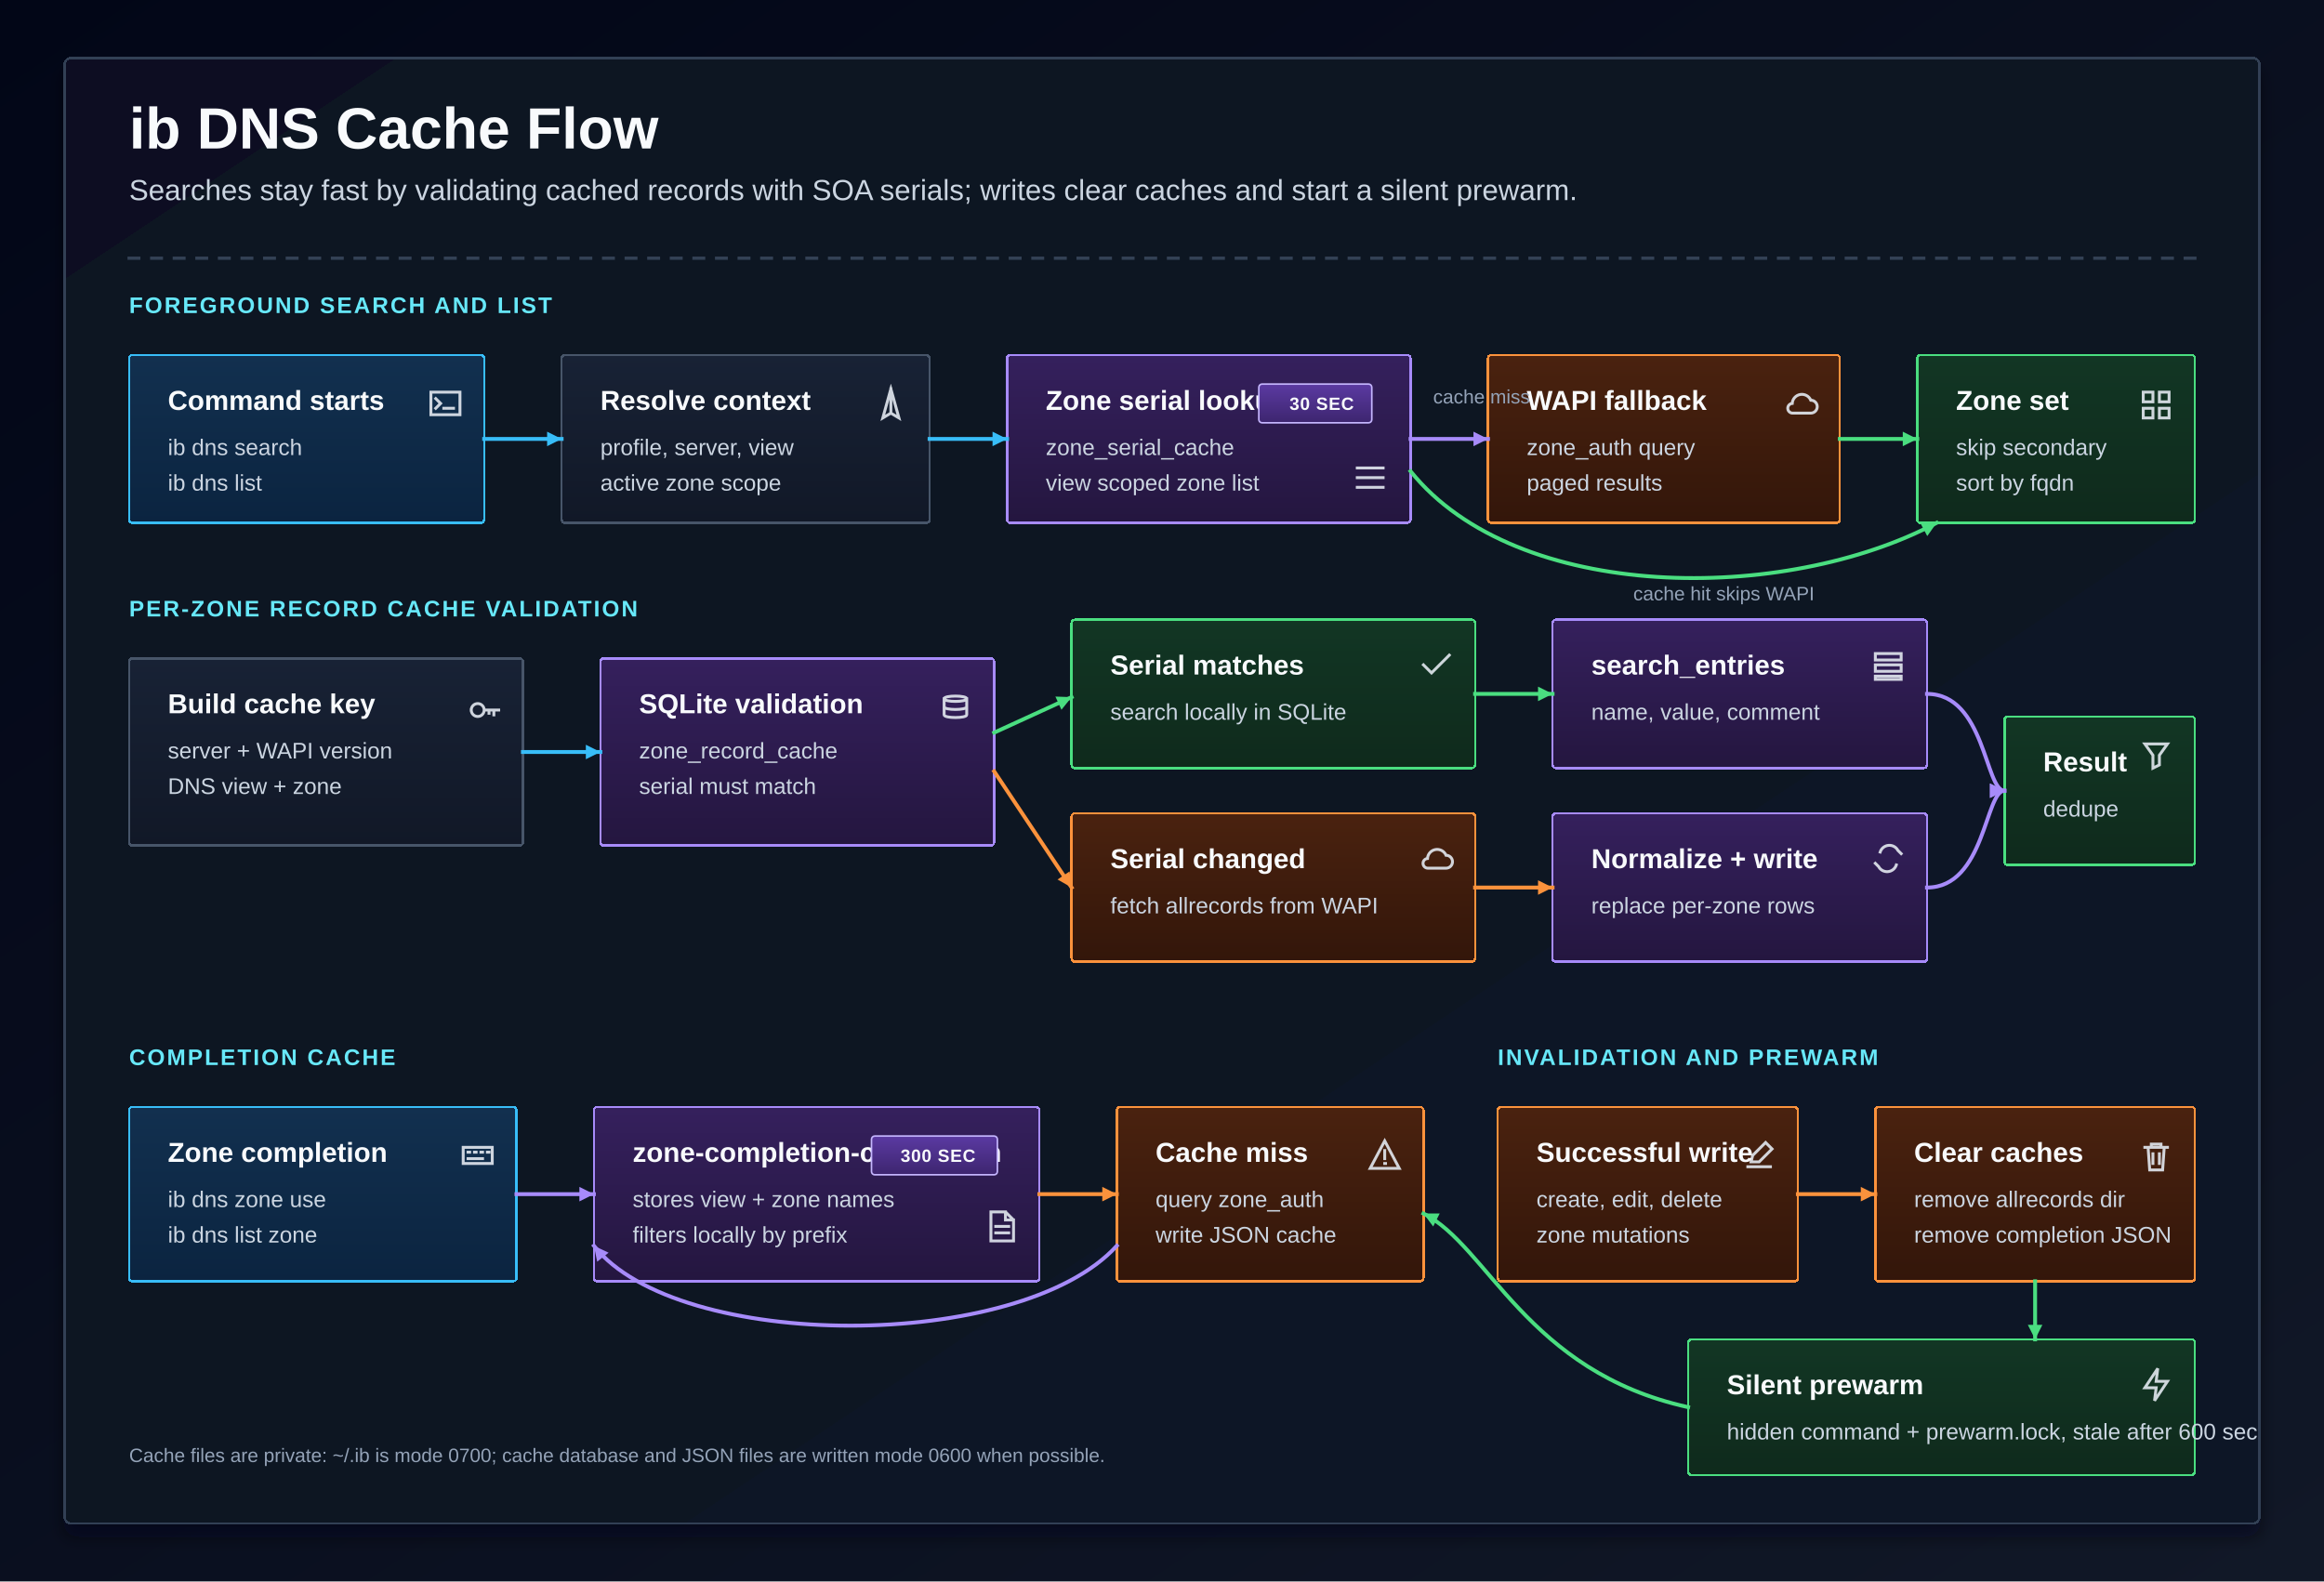
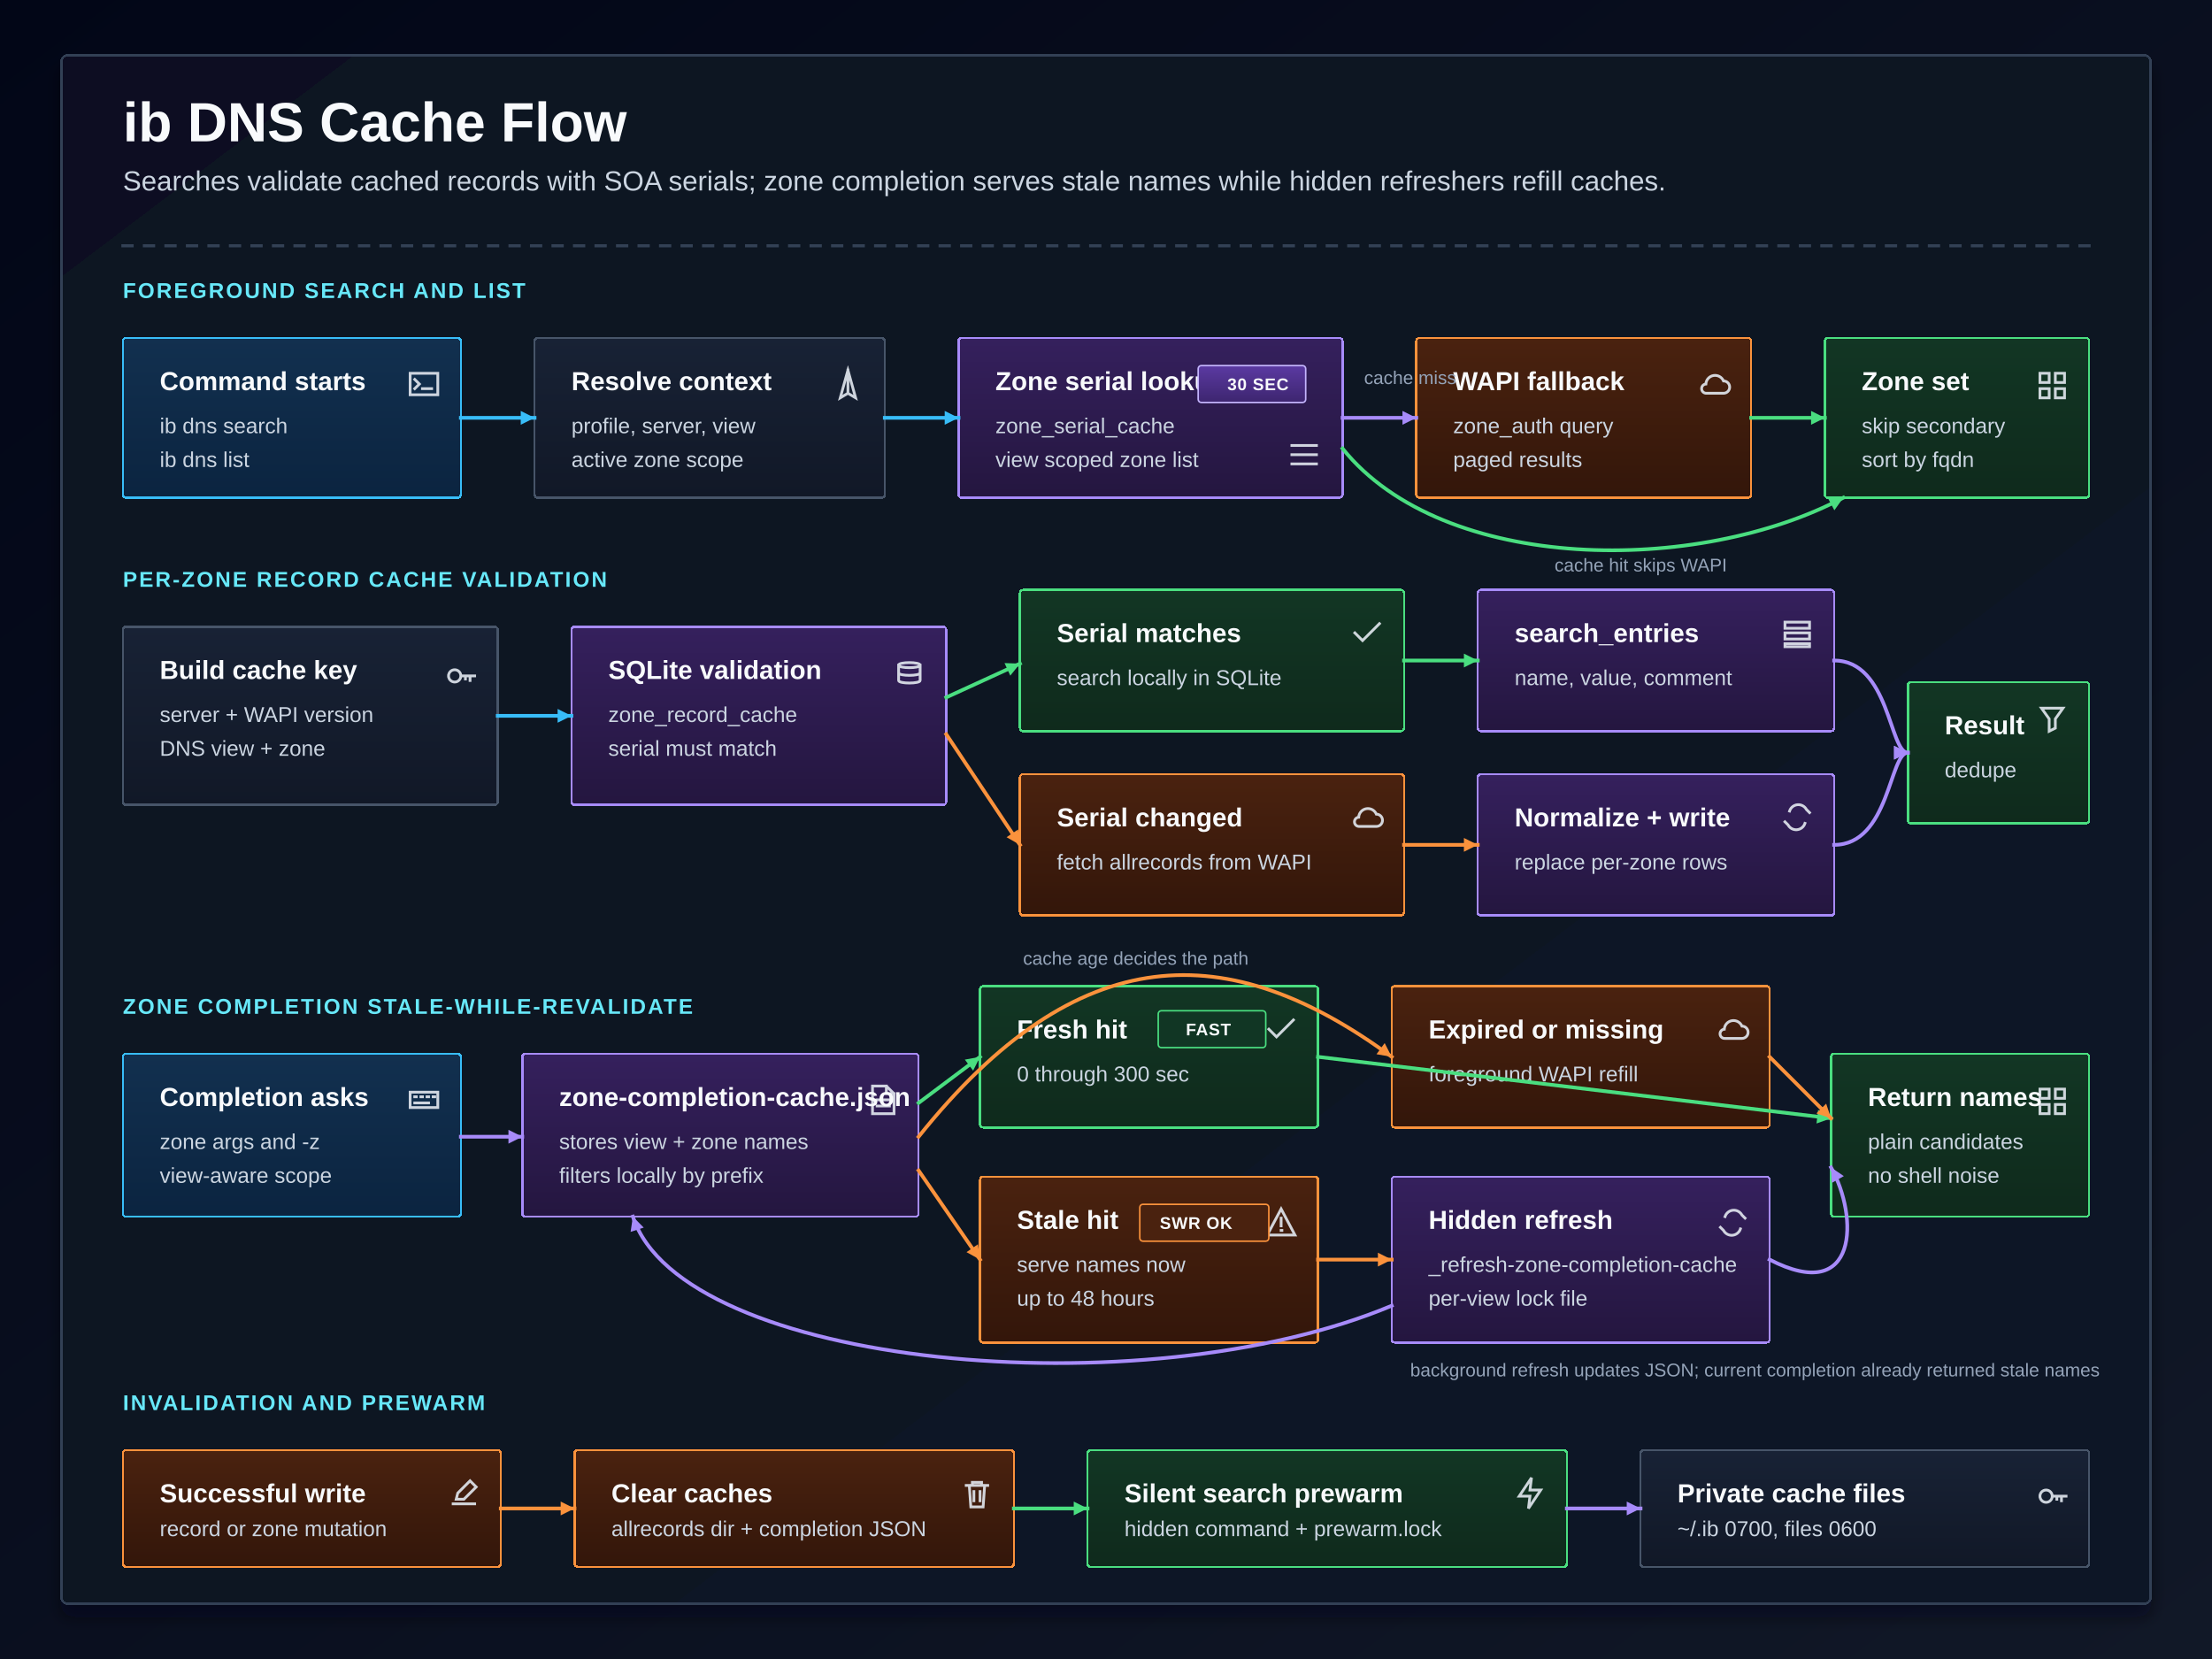
- <svg xmlns="http://www.w3.org/2000/svg" width="1440" height="980" viewBox="0 0 1440 980" role="img" aria-labelledby="title desc">
+ <svg xmlns="http://www.w3.org/2000/svg" width="1440" height="1080" viewBox="0 0 1440 1080" role="img" aria-labelledby="title desc">
  <defs>
    <filter id="shadow" x="-20%" y="-20%" width="140%" height="140%">
      <feDropShadow dx="0" dy="8" stdDeviation="5" flood-color="#020617" flood-opacity="0.45" />
    </filter>
    <linearGradient id="bg-grad" x1="0" y1="0" x2="1" y2="1">
      <stop offset="0%" stop-color="#020617" />
      <stop offset="100%" stop-color="#111827" />
    </linearGradient>
    <linearGradient id="panel-grad" x1="0" y1="0" x2="1" y2="1">
      <stop offset="0%" stop-color="#0b1120" />
      <stop offset="100%" stop-color="#101827" />
    </linearGradient>
    <linearGradient id="card-grad" x1="0" y1="0" x2="0" y2="1">
      <stop offset="0%" stop-color="#182235" />
      <stop offset="100%" stop-color="#111827" />
    </linearGradient>
    <linearGradient id="blue-grad" x1="0" y1="0" x2="0" y2="1">
      <stop offset="0%" stop-color="#12304f" />
      <stop offset="100%" stop-color="#0b2440" />
    </linearGradient>
    <linearGradient id="purple-grad" x1="0" y1="0" x2="0" y2="1">
      <stop offset="0%" stop-color="#35205d" />
      <stop offset="100%" stop-color="#24163f" />
    </linearGradient>
    <linearGradient id="green-grad" x1="0" y1="0" x2="0" y2="1">
      <stop offset="0%" stop-color="#123624" />
      <stop offset="100%" stop-color="#0f2a1c" />
    </linearGradient>
    <linearGradient id="orange-grad" x1="0" y1="0" x2="0" y2="1">
      <stop offset="0%" stop-color="#4a220f" />
      <stop offset="100%" stop-color="#33160a" />
    </linearGradient>
    <linearGradient id="pill-purple-grad" x1="0" y1="0" x2="0" y2="1">
      <stop offset="0%" stop-color="#5b3aa2" />
      <stop offset="100%" stop-color="#3d256f" />
    </linearGradient>
    <marker id="arrow-blue" viewBox="0 0 8 8" refX="7" refY="4" markerWidth="6" markerHeight="6" orient="auto-start-reverse">
      <path d="M 2 1.5 L 7 4 L 2 6.5 Z" fill="#38bdf8" />
    </marker>
    <marker id="arrow-purple" viewBox="0 0 8 8" refX="7" refY="4" markerWidth="6" markerHeight="6" orient="auto-start-reverse">
      <path d="M 2 1.5 L 7 4 L 2 6.5 Z" fill="#a78bfa" />
    </marker>
    <marker id="arrow-green" viewBox="0 0 8 8" refX="7" refY="4" markerWidth="6" markerHeight="6" orient="auto-start-reverse">
      <path d="M 2 1.5 L 7 4 L 2 6.5 Z" fill="#4ade80" />
    </marker>
    <marker id="arrow-orange" viewBox="0 0 8 8" refX="7" refY="4" markerWidth="6" markerHeight="6" orient="auto-start-reverse">
      <path d="M 2 1.5 L 7 4 L 2 6.5 Z" fill="#fb923c" />
    </marker>
    <symbol id="icon-terminal" viewBox="0 0 24 24">
      <path class="icon-line" d="M3 5 H21 V19 H3 Z M6 9 L9 12 L6 15 M11 15 H17" />
    </symbol>
    <symbol id="icon-compass" viewBox="0 0 24 24">
      <path class="icon-line" d="M12 3 L17 21 L12 18 L7 21 Z M12 3 V18" />
    </symbol>
    <symbol id="icon-list" viewBox="0 0 24 24">
      <path class="icon-line" d="M5 6 H19 M5 12 H19 M5 18 H19 M3 6 H3.5 M3 12 H3.5 M3 18 H3.5" />
    </symbol>
    <symbol id="icon-cloud" viewBox="0 0 24 24">
      <path class="icon-line" d="M7 18 H18 A4 4 0 0 0 18 10 A6 6 0 0 0 6.5 12 A3 3 0 0 0 7 18 Z" />
    </symbol>
    <symbol id="icon-zones" viewBox="0 0 24 24">
      <path class="icon-line" d="M4 5 H10 V11 H4 Z M14 5 H20 V11 H14 Z M4 15 H10 V21 H4 Z M14 15 H20 V21 H14 Z" />
    </symbol>
    <symbol id="icon-key" viewBox="0 0 24 24">
      <path class="icon-line" d="M4 14 A4 4 0 1 0 12 14 A4 4 0 0 0 4 14 M12 14 H21 M18 14 V17 M15 14 V16" />
    </symbol>
    <symbol id="icon-database" viewBox="0 0 24 24">
      <path class="icon-line" d="M5 7 C5 4.8 19 4.8 19 7 V17 C19 19.2 5 19.2 5 17 Z M5 7 C5 9.2 19 9.2 19 7 M5 12 C5 14.2 19 14.2 19 12" />
    </symbol>
    <symbol id="icon-check" viewBox="0 0 24 24">
      <path class="icon-line" d="M4 12 L9 17 L20 6" />
    </symbol>
    <symbol id="icon-sync" viewBox="0 0 24 24">
      <path class="icon-line" d="M7 8 A6 6 0 0 1 18 7 L20 9 M17 16 A6 6 0 0 1 6 17 L4 15" />
    </symbol>
    <symbol id="icon-rows" viewBox="0 0 24 24">
      <path class="icon-line" d="M4 5 H20 V9 H4 Z M4 12 H20 V16 H4 Z M4 19 H20 V21 H4 Z" />
    </symbol>
    <symbol id="icon-edit" viewBox="0 0 24 24">
      <path class="icon-line" d="M5 19 H19 M7 16 L8 12 L16 4 L20 8 L12 16 Z" />
    </symbol>
    <symbol id="icon-result" viewBox="0 0 24 24">
      <path class="icon-line" d="M5 5 H19 L14 12 V18 L10 20 V12 Z" />
    </symbol>
    <symbol id="icon-keyboard" viewBox="0 0 24 24">
      <path class="icon-line" d="M3 7 H21 V17 H3 Z M6 10 H7 M10 10 H11 M14 10 H15 M18 10 H19 M6 14 H15" />
    </symbol>
    <symbol id="icon-file" viewBox="0 0 24 24">
      <path class="icon-line" d="M6 3 H15 L20 8 V21 H6 Z M15 3 V8 H20 M9 12 H17 M9 16 H17" />
    </symbol>
    <symbol id="icon-alert" viewBox="0 0 24 24">
      <path class="icon-line" d="M12 3 L21 20 H3 Z M12 9 V14 M12 17 H12.5" />
    </symbol>
    <symbol id="icon-trash" viewBox="0 0 24 24">
      <path class="icon-line" d="M5 7 H19 M9 7 V5 H15 V7 M7 7 L8 21 H16 L17 7 M10 11 V17 M14 11 V17" />
    </symbol>
    <symbol id="icon-bolt" viewBox="0 0 24 24">
      <path class="icon-line" d="M13 2 L5 14 H12 L11 22 L19 10 H12 Z" />
    </symbol>
    <style>
      .bg { fill: url(#bg-grad); }
      .panel { fill: url(#panel-grad); stroke: #334155; stroke-width: 1.5; filter: url(#shadow); shape-rendering: crispEdges; }
      .card, .card-blue, .card-purple, .card-green, .card-orange {
        transform-box: fill-box;
        transform-origin: center;
        transform: scale(1);
        shape-rendering: crispEdges;
      }
      .card { fill: url(#card-grad); stroke: #475569; stroke-width: 1.5; }
      .card-blue { fill: url(#blue-grad); stroke: #38bdf8; stroke-width: 1.5; }
      .card-purple { fill: url(#purple-grad); stroke: #a78bfa; stroke-width: 1.5; }
      .card-green { fill: url(#green-grad); stroke: #4ade80; stroke-width: 1.5; }
      .card-orange { fill: url(#orange-grad); stroke: #fb923c; stroke-width: 1.5; }
      .pill-blue { fill: #12304f; stroke: #38bdf8; stroke-width: 1; }
      .pill-purple { fill: url(#pill-purple-grad); stroke: #c4b5fd; stroke-width: 1; }
      .pill-green { fill: #113624; stroke: #4ade80; stroke-width: 1; }
      .pill-orange { fill: #4a220f; stroke: #fb923c; stroke-width: 1; }
      .title { fill: #f8fafc; font: 700 36px Arial, sans-serif; letter-spacing: 0; }
      .subtitle { fill: #cbd5e1; font: 400 18px Arial, sans-serif; letter-spacing: 0; }
      .lane { fill: #67e8f9; font: 700 14px Arial, sans-serif; letter-spacing: 1.2px; }
      .label { fill: #f8fafc; font: 700 17px Arial, sans-serif; letter-spacing: 0; }
      .body { fill: #cbd5e1; font: 400 14px Arial, sans-serif; letter-spacing: 0; }
      .small { fill: #94a3b8; font: 400 12px Arial, sans-serif; letter-spacing: 0; }
      .badge { fill: #f8fafc; font: 700 11px Arial, sans-serif; letter-spacing: 0.4px; }
      .icon { opacity: 0.9; }
      .icon-line { fill: none; stroke: #e2e8f0; stroke-width: 1.8; stroke-linecap: square; stroke-linejoin: miter; }
      .blue-line { fill: none; stroke: #38bdf8; stroke-width: 2.4; stroke-linecap: square; stroke-linejoin: miter; marker-end: url(#arrow-blue); }
      .purple-line { fill: none; stroke: #a78bfa; stroke-width: 2.4; stroke-linecap: square; stroke-linejoin: miter; marker-end: url(#arrow-purple); }
      .green-line { fill: none; stroke: #4ade80; stroke-width: 2.4; stroke-linecap: square; stroke-linejoin: miter; marker-end: url(#arrow-green); }
      .orange-line { fill: none; stroke: #fb923c; stroke-width: 2.4; stroke-linecap: square; stroke-linejoin: miter; marker-end: url(#arrow-orange); }
      .muted-line { fill: none; stroke: #334155; stroke-width: 2; stroke-linecap: square; stroke-linejoin: miter; stroke-dasharray: 6 8; }
    </style>
  </defs>
-   <rect class="bg" x="0" y="0" width="1440" height="980" />
-   <rect class="panel" x="40" y="36" width="1360" height="908" rx="4" />
+   <rect class="bg" x="0" y="0" width="1440" height="1080" />
+   <rect class="panel" x="40" y="36" width="1360" height="1008" rx="4" />
  <text class="title" x="80" y="92">ib DNS Cache Flow</text>
-   <text class="subtitle" x="80" y="124">Searches stay fast by validating cached records with SOA serials; writes clear caches and start a silent prewarm.</text>
+   <text class="subtitle" x="80" y="124">Searches validate cached records with SOA serials; zone completion serves stale names while hidden refreshers refill caches.</text>
  <line class="muted-line" x1="80" y1="160" x2="1360" y2="160" />
  <text class="lane" x="80" y="194">FOREGROUND SEARCH AND LIST</text>
  <rect class="card-blue" x="80" y="220" width="220" height="104" rx="2" />
  <use href="#icon-terminal" class="icon" x="264" y="238" width="24" height="24" />
  <text class="label" x="104" y="254">Command starts</text>
  <text class="body" x="104" y="282">ib dns search</text>
  <text class="body" x="104" y="304">ib dns list</text>
  <rect class="card" x="348" y="220" width="228" height="104" rx="2" />
  <use href="#icon-compass" class="icon" x="540" y="238" width="24" height="24" />
  <text class="label" x="372" y="254">Resolve context</text>
  <text class="body" x="372" y="282">profile, server, view</text>
  <text class="body" x="372" y="304">active zone scope</text>
  <rect class="card-purple" x="624" y="220" width="250" height="104" rx="2" />
  <use href="#icon-list" class="icon" x="838" y="284" width="24" height="24" />
  <text class="label" x="648" y="254">Zone serial lookup</text>
  <text class="body" x="648" y="282">zone_serial_cache</text>
  <text class="body" x="648" y="304">view scoped zone list</text>
  <rect class="pill-purple" x="780" y="238" width="70" height="24" rx="2" />
  <text class="badge" x="799" y="254">30 SEC</text>
  <rect class="card-orange" x="922" y="220" width="218" height="104" rx="2" />
  <use href="#icon-cloud" class="icon" x="1104" y="238" width="24" height="24" />
  <text class="label" x="946" y="254">WAPI fallback</text>
  <text class="body" x="946" y="282">zone_auth query</text>
  <text class="body" x="946" y="304">paged results</text>
  <rect class="card-green" x="1188" y="220" width="172" height="104" rx="2" />
  <use href="#icon-zones" class="icon" x="1324" y="238" width="24" height="24" />
  <text class="label" x="1212" y="254">Zone set</text>
  <text class="body" x="1212" y="282">skip secondary</text>
  <text class="body" x="1212" y="304">sort by fqdn</text>
  <path class="blue-line" d="M 300 272 L 348 272" />
  <path class="blue-line" d="M 576 272 L 624 272" />
  <path class="purple-line" d="M 874 272 L 922 272" />
  <path class="green-line" d="M 1140 272 L 1188 272" />
  <path class="green-line" d="M 874 292 C 940 374 1106 374 1200 324" />
  <text class="small" x="888" y="250">cache miss</text>
  <text class="small" x="1012" y="372">cache hit skips WAPI</text>
  <text class="lane" x="80" y="382">PER-ZONE RECORD CACHE VALIDATION</text>
  <rect class="card" x="80" y="408" width="244" height="116" rx="2" />
  <use href="#icon-key" class="icon" x="288" y="426" width="24" height="24" />
  <text class="label" x="104" y="442">Build cache key</text>
  <text class="body" x="104" y="470">server + WAPI version</text>
  <text class="body" x="104" y="492">DNS view + zone</text>
  <rect class="card-purple" x="372" y="408" width="244" height="116" rx="2" />
  <use href="#icon-database" class="icon" x="580" y="426" width="24" height="24" />
  <text class="label" x="396" y="442">SQLite validation</text>
  <text class="body" x="396" y="470">zone_record_cache</text>
  <text class="body" x="396" y="492">serial must match</text>
  <rect class="card-green" x="664" y="384" width="250" height="92" rx="2" />
  <use href="#icon-check" class="icon" x="878" y="400" width="24" height="24" />
  <text class="label" x="688" y="418">Serial matches</text>
  <text class="body" x="688" y="446">search locally in SQLite</text>
  <rect class="card-orange" x="664" y="504" width="250" height="92" rx="2" />
  <use href="#icon-cloud" class="icon" x="878" y="520" width="24" height="24" />
  <text class="label" x="688" y="538">Serial changed</text>
  <text class="body" x="688" y="566">fetch allrecords from WAPI</text>
  <rect class="card-purple" x="962" y="384" width="232" height="92" rx="2" />
  <use href="#icon-rows" class="icon" x="1158" y="400" width="24" height="24" />
  <text class="label" x="986" y="418">search_entries</text>
  <text class="body" x="986" y="446">name, value, comment</text>
  <rect class="card-purple" x="962" y="504" width="232" height="92" rx="2" />
  <use href="#icon-sync" class="icon" x="1158" y="520" width="24" height="24" />
  <text class="label" x="986" y="538">Normalize + write</text>
  <text class="body" x="986" y="566">replace per-zone rows</text>
  <rect class="card-green" x="1242" y="444" width="118" height="92" rx="2" />
  <use href="#icon-result" class="icon" x="1324" y="456" width="24" height="24" />
  <text class="label" x="1266" y="478">Result</text>
  <text class="body" x="1266" y="506">dedupe</text>
  <path class="blue-line" d="M 324 466 L 372 466" />
  <path class="green-line" d="M 616 454 L 664 432" />
  <path class="orange-line" d="M 616 478 L 664 550" />
  <path class="green-line" d="M 914 430 L 962 430" />
  <path class="orange-line" d="M 914 550 L 962 550" />
  <path class="purple-line" d="M 1194 430 C 1230 430 1230 490 1242 490" />
  <path class="purple-line" d="M 1194 550 C 1230 550 1230 490 1242 490" />
-   <text class="lane" x="80" y="660">COMPLETION CACHE</text>
-   <rect class="card-blue" x="80" y="686" width="240" height="108" rx="2" />
-   <use href="#icon-keyboard" class="icon" x="284" y="704" width="24" height="24" />
-   <text class="label" x="104" y="720">Zone completion</text>
-   <text class="body" x="104" y="748">ib dns zone use</text>
-   <text class="body" x="104" y="770">ib dns list zone</text>
-   <rect class="card-purple" x="368" y="686" width="276" height="108" rx="2" />
-   <use href="#icon-file" class="icon" x="608" y="748" width="24" height="24" />
-   <text class="label" x="392" y="720">zone-completion-cache.json</text>
-   <text class="body" x="392" y="748">stores view + zone names</text>
-   <text class="body" x="392" y="770">filters locally by prefix</text>
-   <rect class="pill-purple" x="540" y="704" width="78" height="24" rx="2" />
-   <text class="badge" x="558" y="720">300 SEC</text>
-   <rect class="card-orange" x="692" y="686" width="190" height="108" rx="2" />
-   <use href="#icon-alert" class="icon" x="846" y="704" width="24" height="24" />
-   <text class="label" x="716" y="720">Cache miss</text>
-   <text class="body" x="716" y="748">query zone_auth</text>
-   <text class="body" x="716" y="770">write JSON cache</text>
-   <path class="purple-line" d="M 320 740 L 368 740" />
-   <path class="orange-line" d="M 644 740 L 692 740" />
-   <path class="purple-line" d="M 692 772 C 632 838 420 838 368 772" />
-   <text class="lane" x="928" y="660">INVALIDATION AND PREWARM</text>
-   <rect class="card-orange" x="928" y="686" width="186" height="108" rx="2" />
-   <use href="#icon-edit" class="icon" x="1078" y="704" width="24" height="24" />
-   <text class="label" x="952" y="720">Successful write</text>
-   <text class="body" x="952" y="748">create, edit, delete</text>
-   <text class="body" x="952" y="770">zone mutations</text>
-   <rect class="card-orange" x="1162" y="686" width="198" height="108" rx="2" />
-   <use href="#icon-trash" class="icon" x="1324" y="704" width="24" height="24" />
-   <text class="label" x="1186" y="720">Clear caches</text>
-   <text class="body" x="1186" y="748">remove allrecords dir</text>
-   <text class="body" x="1186" y="770">remove completion JSON</text>
-   <rect class="card-green" x="1046" y="830" width="314" height="84" rx="2" />
-   <use href="#icon-bolt" class="icon" x="1324" y="846" width="24" height="24" />
-   <text class="label" x="1070" y="864">Silent prewarm</text>
-   <text class="body" x="1070" y="892">hidden command + prewarm.lock, stale after 600 sec</text>
-   <path class="orange-line" d="M 1114 740 L 1162 740" />
-   <path class="green-line" d="M 1261 794 L 1261 830" />
-   <path class="green-line" d="M 1046 872 C 946 850 922 772 882 752" />
-   <text class="small" x="80" y="906">Cache files are private: ~/.ib is mode 0700; cache database and JSON files are written mode 0600 when possible.</text>
+   <text class="lane" x="80" y="660">ZONE COMPLETION STALE-WHILE-REVALIDATE</text>
+   <rect class="card-blue" x="80" y="686" width="220" height="106" rx="2" />
+   <use href="#icon-keyboard" class="icon" x="264" y="704" width="24" height="24" />
+   <text class="label" x="104" y="720">Completion asks</text>
+   <text class="body" x="104" y="748">zone args and -z</text>
+   <text class="body" x="104" y="770">view-aware scope</text>
+   <rect class="card-purple" x="340" y="686" width="258" height="106" rx="2" />
+   <use href="#icon-file" class="icon" x="562" y="704" width="24" height="24" />
+   <text class="label" x="364" y="720">zone-completion-cache.json</text>
+   <text class="body" x="364" y="748">stores view + zone names</text>
+   <text class="body" x="364" y="770">filters locally by prefix</text>
+   <rect class="card-green" x="638" y="642" width="220" height="92" rx="2" />
+   <use href="#icon-check" class="icon" x="822" y="658" width="24" height="24" />
+   <text class="label" x="662" y="676">Fresh hit</text>
+   <text class="body" x="662" y="704">0 through 300 sec</text>
+   <rect class="pill-green" x="754" y="658" width="70" height="24" rx="2" />
+   <text class="badge" x="772" y="674">FAST</text>
+   <rect class="card-orange" x="638" y="766" width="220" height="108" rx="2" />
+   <use href="#icon-alert" class="icon" x="822" y="784" width="24" height="24" />
+   <text class="label" x="662" y="800">Stale hit</text>
+   <text class="body" x="662" y="828">serve names now</text>
+   <text class="body" x="662" y="850">up to 48 hours</text>
+   <rect class="pill-orange" x="742" y="784" width="84" height="24" rx="2" />
+   <text class="badge" x="755" y="800">SWR OK</text>
+   <rect class="card-purple" x="906" y="766" width="246" height="108" rx="2" />
+   <use href="#icon-sync" class="icon" x="1116" y="784" width="24" height="24" />
+   <text class="label" x="930" y="800">Hidden refresh</text>
+   <text class="body" x="930" y="828">_refresh-zone-completion-cache</text>
+   <text class="body" x="930" y="850">per-view lock file</text>
+   <rect class="card-orange" x="906" y="642" width="246" height="92" rx="2" />
+   <use href="#icon-cloud" class="icon" x="1116" y="658" width="24" height="24" />
+   <text class="label" x="930" y="676">Expired or missing</text>
+   <text class="body" x="930" y="704">foreground WAPI refill</text>
+   <rect class="card-green" x="1192" y="686" width="168" height="106" rx="2" />
+   <use href="#icon-zones" class="icon" x="1324" y="704" width="24" height="24" />
+   <text class="label" x="1216" y="720">Return names</text>
+   <text class="body" x="1216" y="748">plain candidates</text>
+   <text class="body" x="1216" y="770">no shell noise</text>
+   <path class="purple-line" d="M 300 740 L 340 740" />
+   <path class="green-line" d="M 598 718 L 638 688" />
+   <path class="orange-line" d="M 598 762 L 638 820" />
+   <path class="orange-line" d="M 598 740 C 702 610 800 610 906 688" />
+   <path class="green-line" d="M 858 688 L 1192 728" />
+   <path class="orange-line" d="M 858 820 L 906 820" />
+   <path class="purple-line" d="M 1152 820 C 1210 850 1210 792 1192 760" />
+   <path class="orange-line" d="M 1152 688 L 1192 728" />
+   <path class="purple-line" d="M 906 850 C 744 918 444 890 412 792" />
+   <text class="small" x="666" y="628">cache age decides the path</text>
+   <text class="small" x="918" y="896">background refresh updates JSON; current completion already returned stale names</text>
+   <text class="lane" x="80" y="918">INVALIDATION AND PREWARM</text>
+   <rect class="card-orange" x="80" y="944" width="246" height="76" rx="2" />
+   <use href="#icon-edit" class="icon" x="290" y="960" width="24" height="24" />
+   <text class="label" x="104" y="978">Successful write</text>
+   <text class="body" x="104" y="1000">record or zone mutation</text>
+   <rect class="card-orange" x="374" y="944" width="286" height="76" rx="2" />
+   <use href="#icon-trash" class="icon" x="624" y="960" width="24" height="24" />
+   <text class="label" x="398" y="978">Clear caches</text>
+   <text class="body" x="398" y="1000">allrecords dir + completion JSON</text>
+   <rect class="card-green" x="708" y="944" width="312" height="76" rx="2" />
+   <use href="#icon-bolt" class="icon" x="984" y="960" width="24" height="24" />
+   <text class="label" x="732" y="978">Silent search prewarm</text>
+   <text class="body" x="732" y="1000">hidden command + prewarm.lock</text>
+   <rect class="card" x="1068" y="944" width="292" height="76" rx="2" />
+   <use href="#icon-key" class="icon" x="1324" y="960" width="24" height="24" />
+   <text class="label" x="1092" y="978">Private cache files</text>
+   <text class="body" x="1092" y="1000">~/.ib 0700, files 0600</text>
+   <path class="orange-line" d="M 326 982 L 374 982" />
+   <path class="green-line" d="M 660 982 L 708 982" />
+   <path class="purple-line" d="M 1020 982 L 1068 982" />
</svg>
